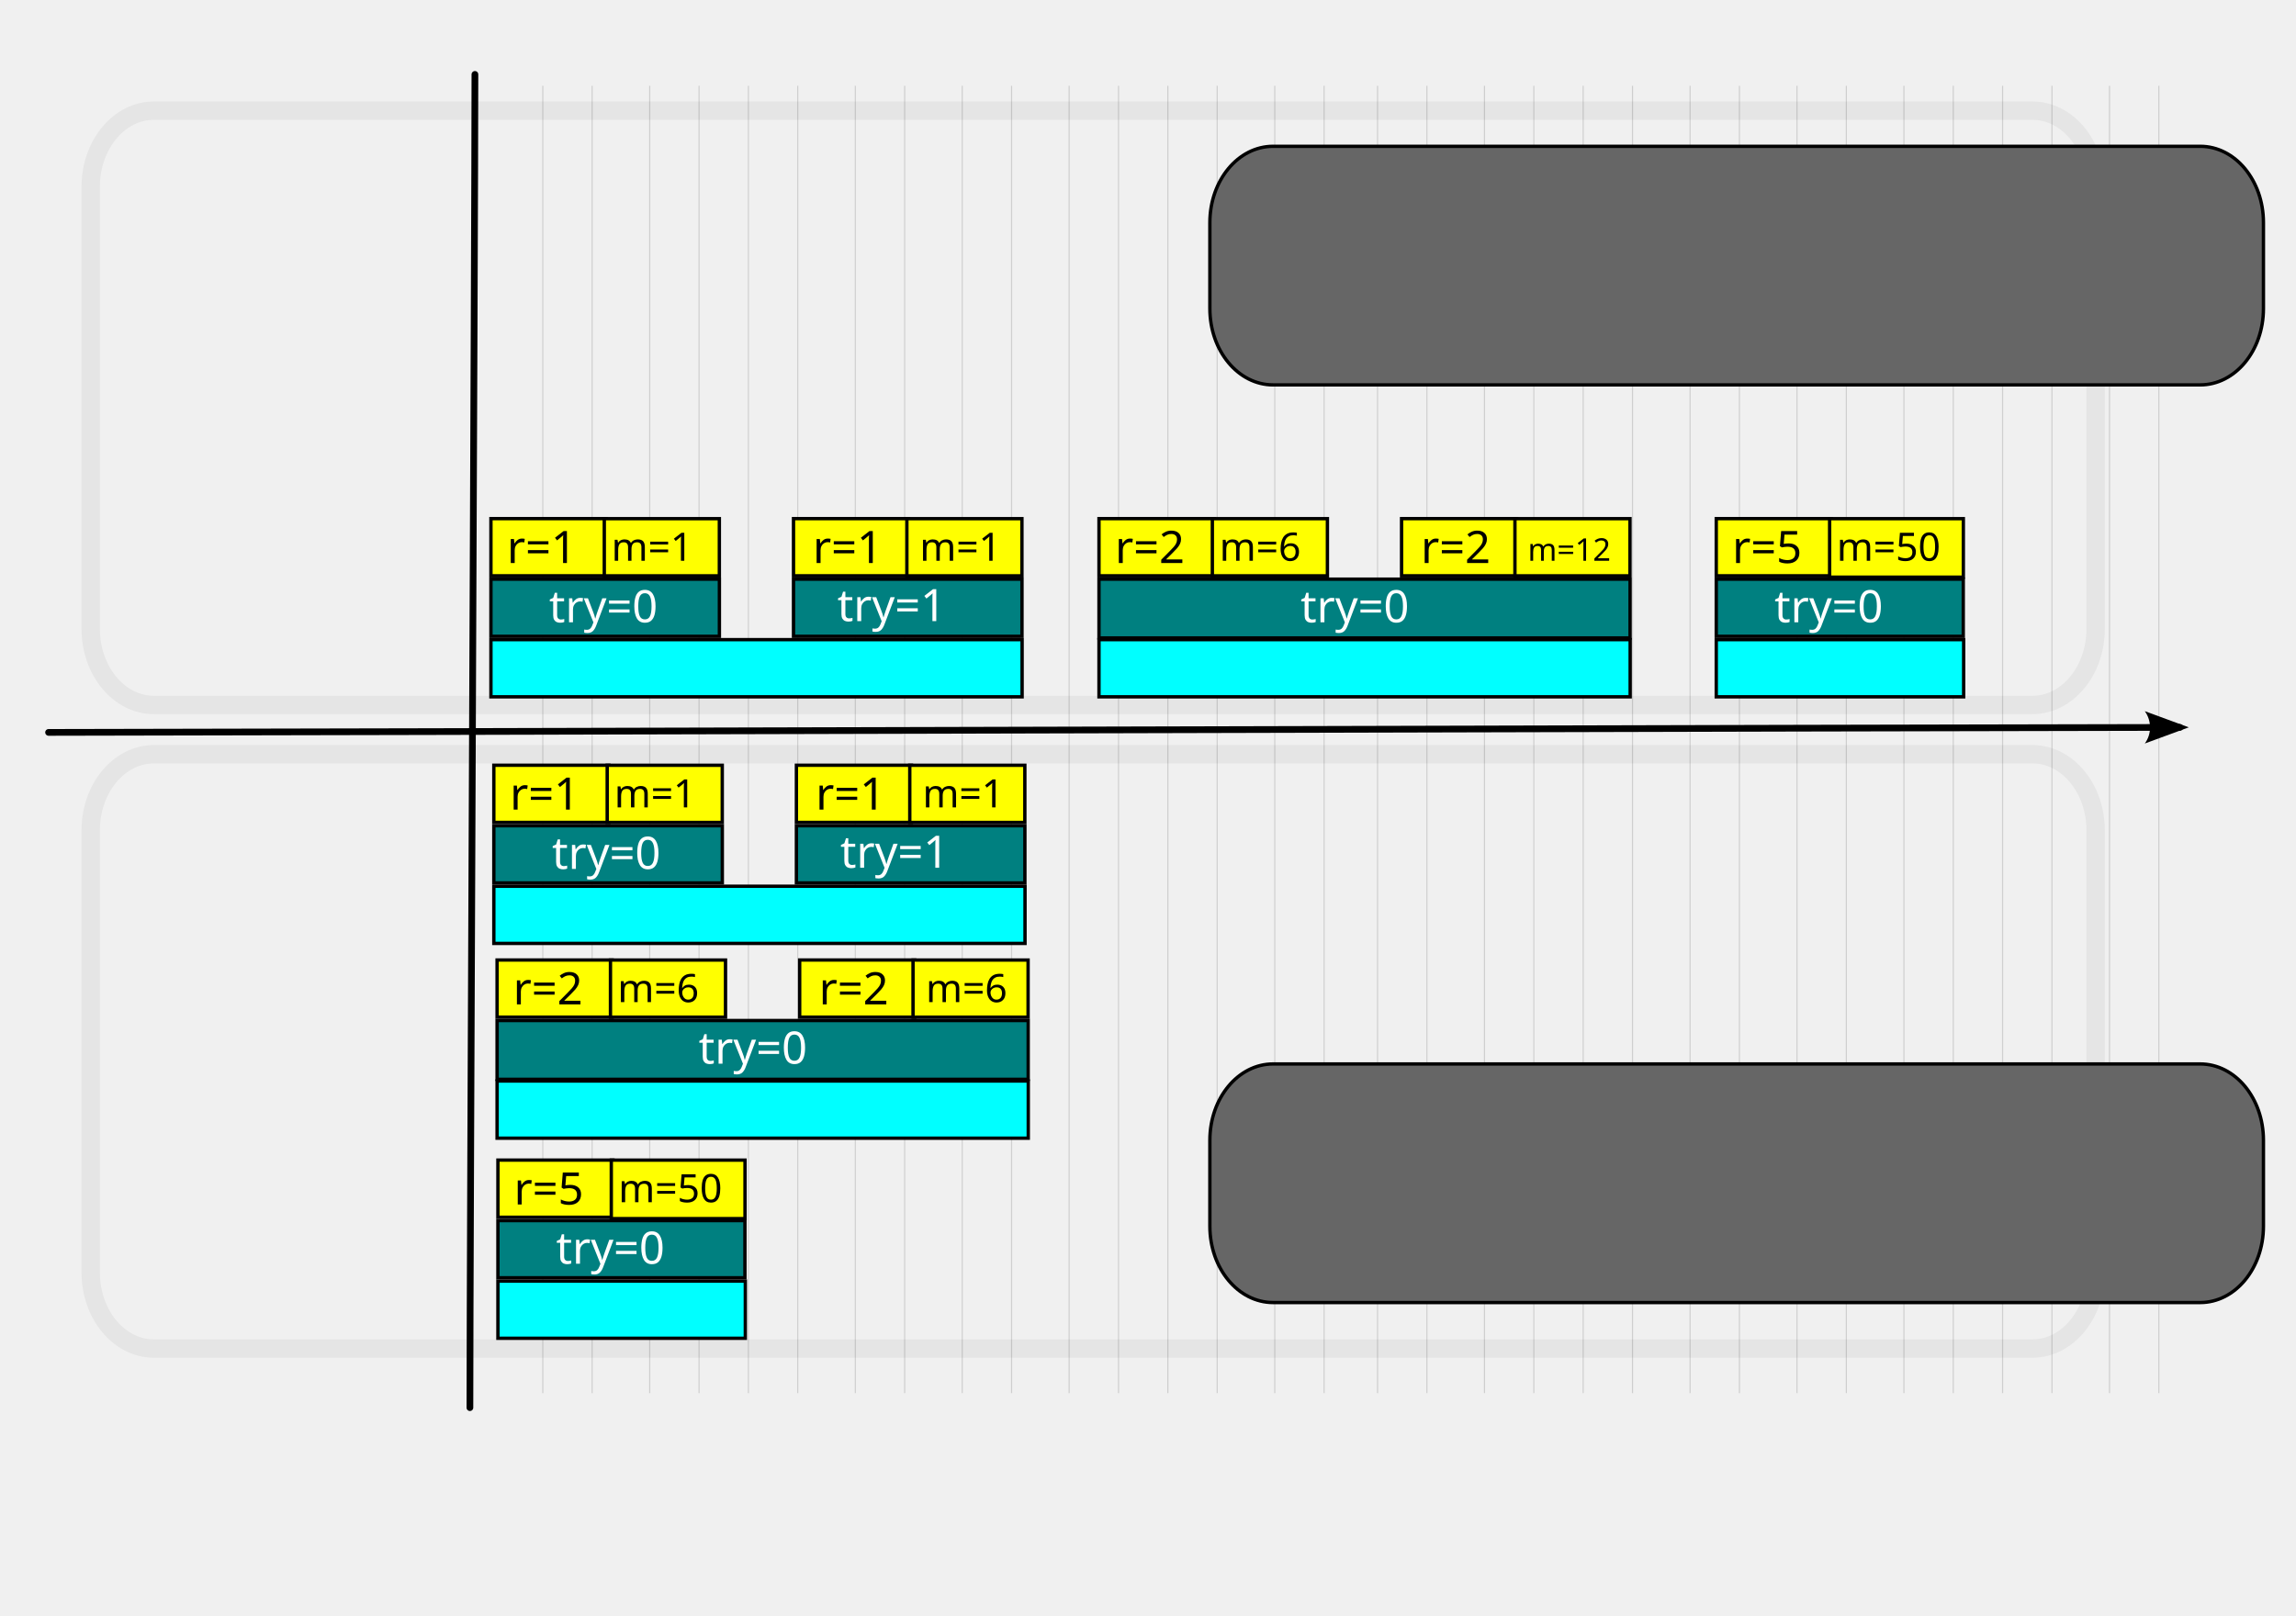
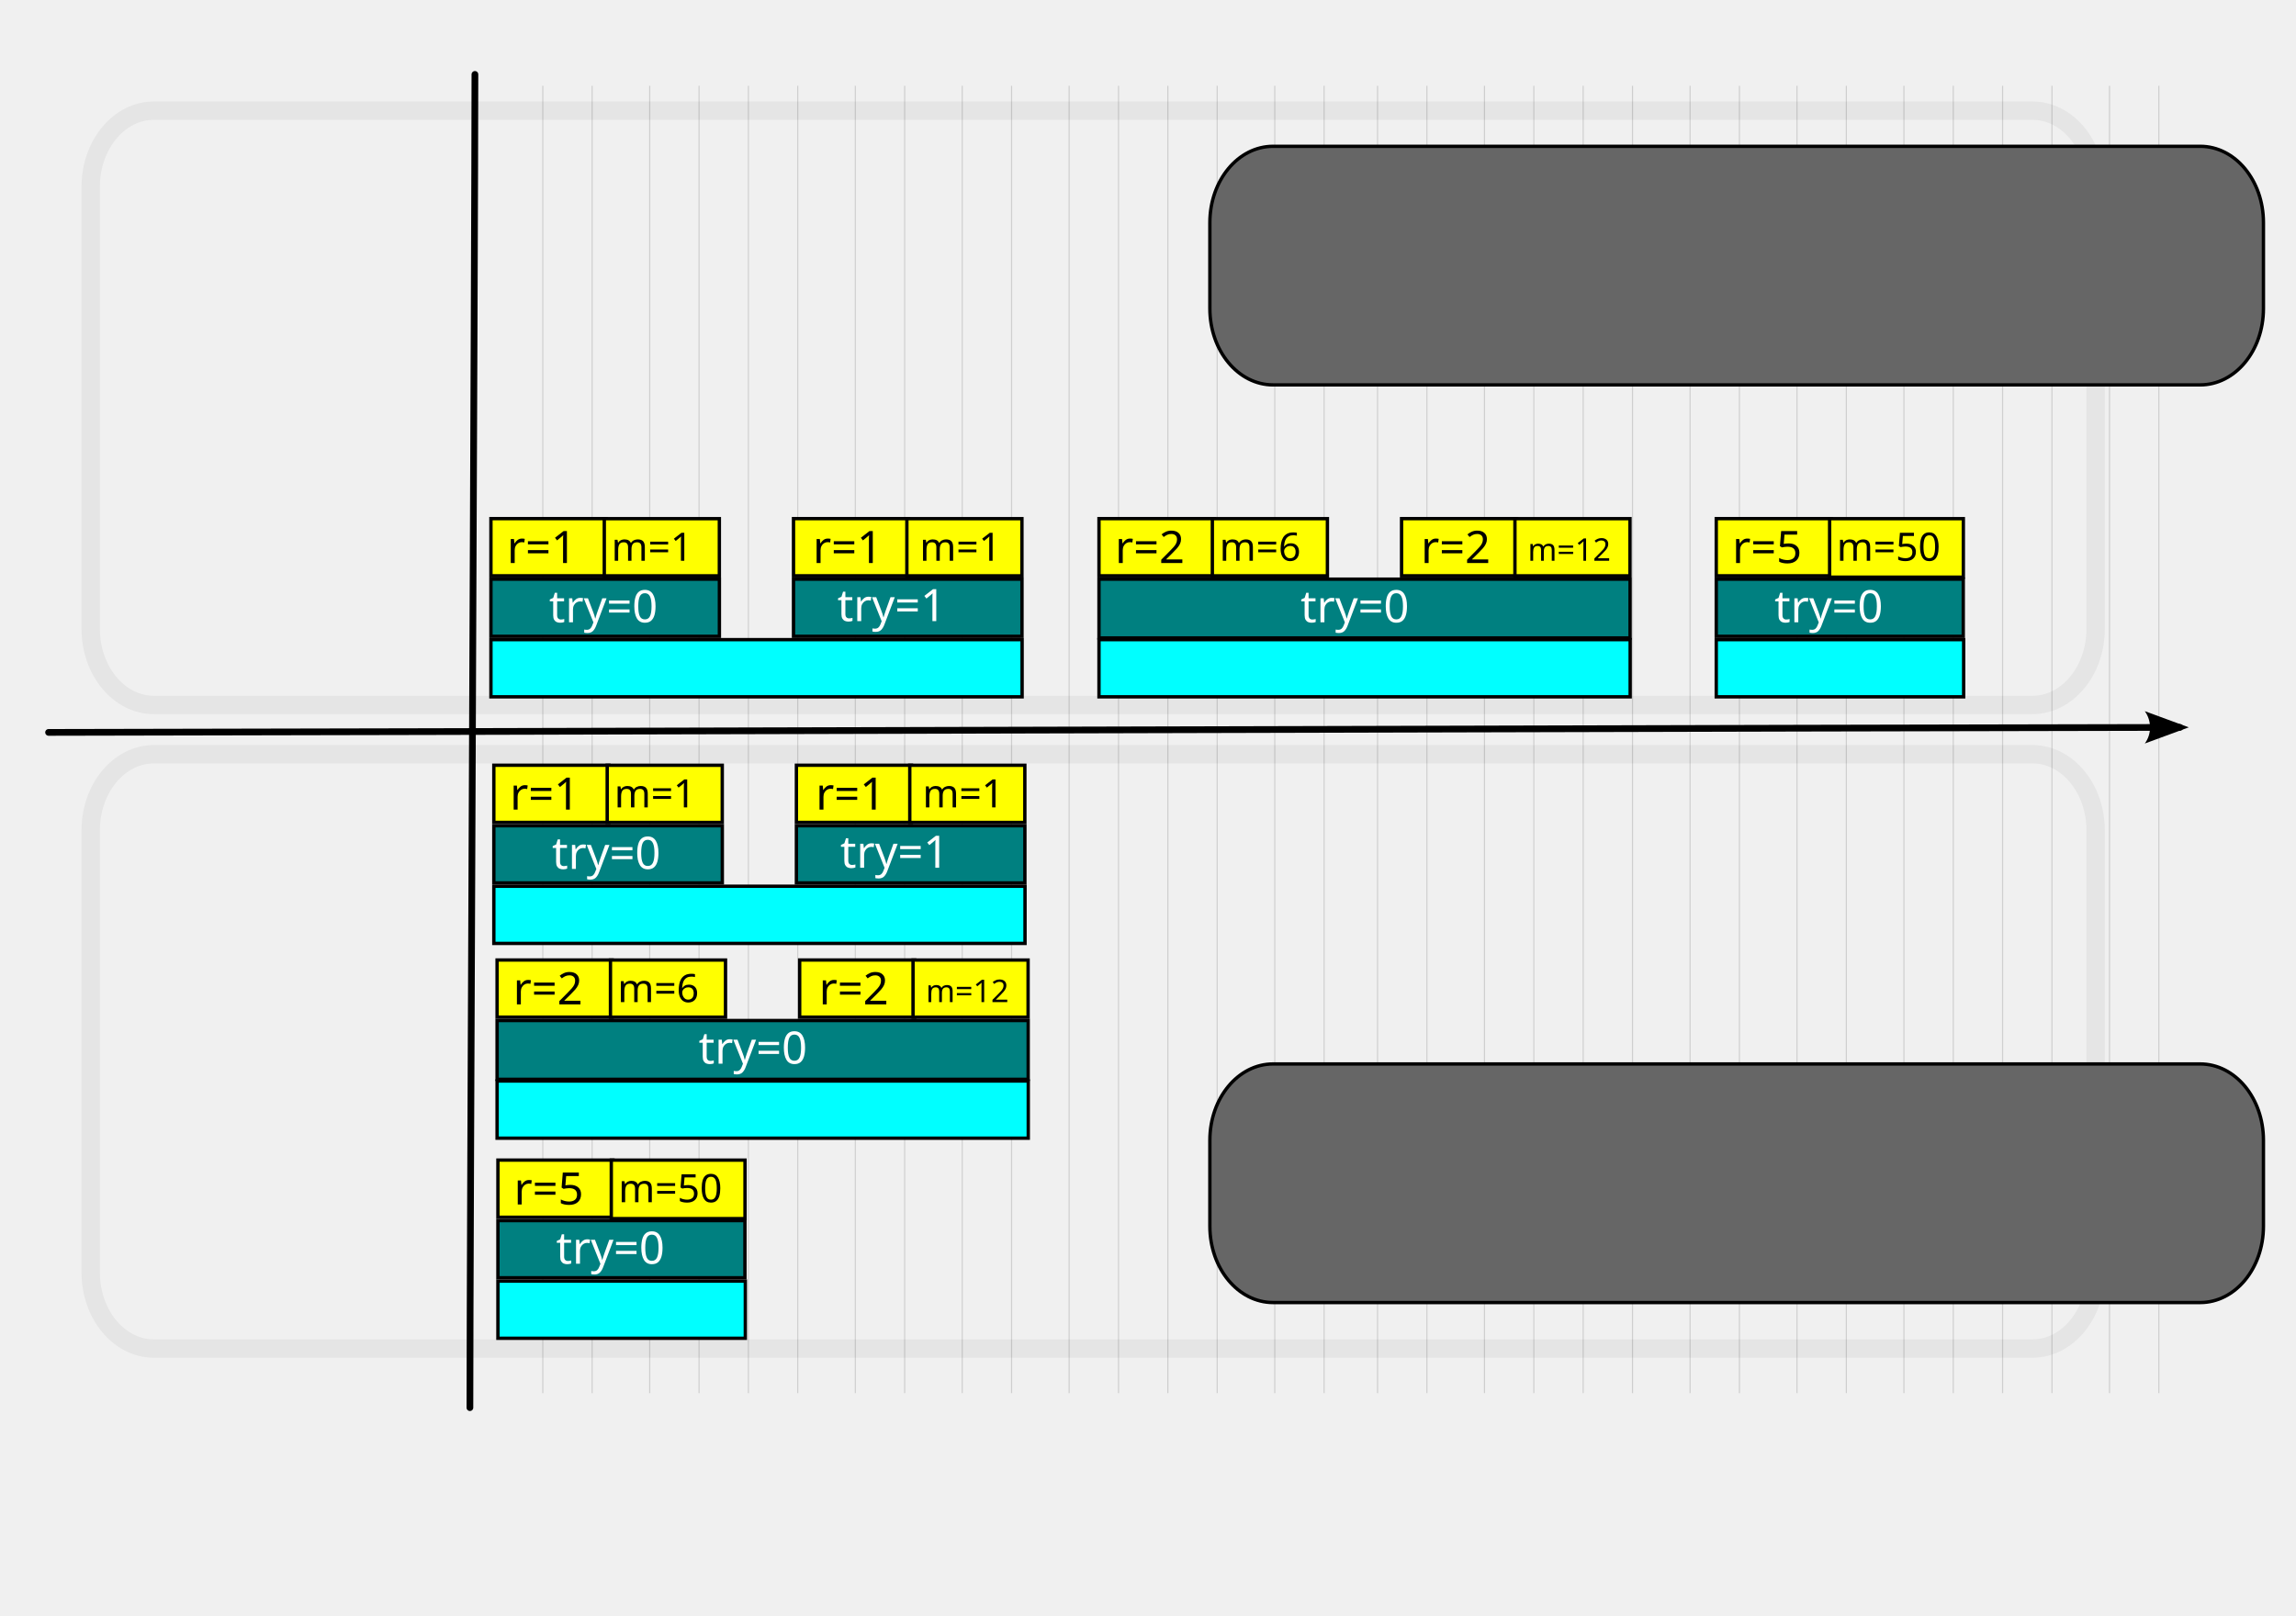
<svg xmlns="http://www.w3.org/2000/svg" width="2052.36" height="1444.09" id="svg2" version="1.1">
  <defs id="defs4">
    <marker orient="auto" refY="0.0" refX="0.0" id="Arrow2Sstart" style="overflow:visible">
      <path id="path4557" style="font-size:12.0;fill-rule:evenodd;stroke-width:0.625;stroke-linejoin:round" d="M 8.719,4.034 L -2.207,0.016 L 8.719,-4.002 C 6.973,-1.63 6.983,1.616 8.719,4.034 z " transform="scale(0.3) translate(-2.3,0)" />
    </marker>
    <marker orient="auto" refY="0" refX="0" id="EmptyTriangleOutM" style="overflow:visible">
      <path id="path4142" d="m 5.77,0 -8.65,5 0,-10 8.65,5 z" style="fill:#ffffff;fill-rule:evenodd;stroke:#000000;stroke-width:1pt;marker-start:none" transform="matrix(0.4,0,0,0.4,-1.8,0)" />
    </marker>
    <marker orient="auto" refY="0" refX="0" id="EmptyTriangleInM" style="overflow:visible">
      <path id="path4133" d="m 5.77,0 -8.65,5 0,-10 8.65,5 z" style="fill:#ffffff;fill-rule:evenodd;stroke:#000000;stroke-width:1pt;marker-start:none" transform="matrix(-0.4,0,0,-0.4,1.8,0)" />
    </marker>
    <marker orient="auto" refY="0" refX="0" id="Arrow2Mstart" style="overflow:visible">
      <path id="path4002" style="font-size:12px;fill-rule:evenodd;stroke-width:0.625;stroke-linejoin:round" d="M 8.719,4.034 -2.207,0.016 8.719,-4.002 c -1.745,2.372 -1.735,5.617 -6e-7,8.035 z" transform="scale(0.6,0.6)" />
    </marker>
    <marker orient="auto" refY="0" refX="0" id="Arrow1Sstart" style="overflow:visible">
      <path id="path3990" d="M 0,0 5,-5 -12.5,0 5,5 0,0 z" style="fill-rule:evenodd;stroke:#000000;stroke-width:1pt;marker-start:none" transform="matrix(0.2,0,0,0.2,1.2,0)" />
    </marker>
    <marker orient="auto" refY="0" refX="0" id="EmptyTriangleInL" style="overflow:visible">
      <path id="path4130" d="m 5.77,0 -8.65,5 0,-10 8.65,5 z" style="fill:#ffffff;fill-rule:evenodd;stroke:#000000;stroke-width:1pt;marker-start:none" transform="matrix(-0.8,0,0,-0.8,4.8,0)" />
    </marker>
    <marker orient="auto" refY="0" refX="0" id="Arrow1Lstart" style="overflow:visible">
      <path id="path3978" d="M 0,0 5,-5 -12.5,0 5,5 0,0 z" style="fill-rule:evenodd;stroke:#000000;stroke-width:1pt;marker-start:none" transform="matrix(0.8,0,0,0.8,10,0)" />
    </marker>
-     <filter id="filter4765">
-       <feGaussianBlur stdDeviation="17.293" id="feGaussianBlur4767" />
-     </filter>
  </defs>
  <g id="layer2" style="opacity:0.142">
    <path style="fill:none;stroke:#000000;stroke-width:1px;stroke-linecap:butt;stroke-linejoin:miter;stroke-opacity:1" d="m 485.201,1245.599 0,-1168.894" id="path4645" />
    <path id="path4647" d="m 529.31,1245.599 0,-1168.894" style="fill:none;stroke:#000000;stroke-width:1px;stroke-linecap:butt;stroke-linejoin:miter;stroke-opacity:1" />
    <path id="path4649" d="m 580.771,1245.599 0,-1168.894" style="fill:none;stroke:#000000;stroke-width:1px;stroke-linecap:butt;stroke-linejoin:miter;stroke-opacity:1" />
    <path style="fill:none;stroke:#000000;stroke-width:1px;stroke-linecap:butt;stroke-linejoin:miter;stroke-opacity:1" d="m 624.88,1245.599 0,-1168.894" id="path4651" />
    <path id="path4653" d="m 668.99,1245.599 0,-1168.894" style="fill:none;stroke:#000000;stroke-width:1px;stroke-linecap:butt;stroke-linejoin:miter;stroke-opacity:1" />
    <path style="fill:none;stroke:#000000;stroke-width:1px;stroke-linecap:butt;stroke-linejoin:miter;stroke-opacity:1" d="m 713.099,1245.599 0,-1168.894" id="path4655" />
    <path style="fill:none;stroke:#000000;stroke-width:1px;stroke-linecap:butt;stroke-linejoin:miter;stroke-opacity:1" d="m 764.559,1245.599 0,-1168.894" id="path4657" />
    <path id="path4659" d="m 808.669,1245.599 0,-1168.894" style="fill:none;stroke:#000000;stroke-width:1px;stroke-linecap:butt;stroke-linejoin:miter;stroke-opacity:1" />
    <path id="path4661" d="m 860.129,1245.599 0,-1168.894" style="fill:none;stroke:#000000;stroke-width:1px;stroke-linecap:butt;stroke-linejoin:miter;stroke-opacity:1" />
    <path style="fill:none;stroke:#000000;stroke-width:1px;stroke-linecap:butt;stroke-linejoin:miter;stroke-opacity:1" d="m 904.239,1245.599 0,-1168.894" id="path4663" />
    <path style="fill:none;stroke:#000000;stroke-width:1px;stroke-linecap:butt;stroke-linejoin:miter;stroke-opacity:1" d="m 955.699,1245.599 0,-1168.894" id="path4665" />
    <path id="path4667" d="m 999.809,1245.599 0,-1168.894" style="fill:none;stroke:#000000;stroke-width:1px;stroke-linecap:butt;stroke-linejoin:miter;stroke-opacity:1" />
    <path style="fill:none;stroke:#000000;stroke-width:1px;stroke-linecap:butt;stroke-linejoin:miter;stroke-opacity:1" d="m 1043.918,1245.599 0,-1168.894" id="path4669" />
    <path id="path4671" d="m 1088.027,1245.599 0,-1168.894" style="fill:none;stroke:#000000;stroke-width:1px;stroke-linecap:butt;stroke-linejoin:miter;stroke-opacity:1" />
    <path id="path4673" d="m 1139.488,1245.599 0,-1168.894" style="fill:none;stroke:#000000;stroke-width:1px;stroke-linecap:butt;stroke-linejoin:miter;stroke-opacity:1" />
    <path style="fill:none;stroke:#000000;stroke-width:1px;stroke-linecap:butt;stroke-linejoin:miter;stroke-opacity:1" d="m 1183.597,1245.599 0,-1168.894" id="path4675" />
    <path id="path4677" d="m 1231.382,1245.599 0,-1168.894" style="fill:none;stroke:#000000;stroke-width:1px;stroke-linecap:butt;stroke-linejoin:miter;stroke-opacity:1" />
    <path style="fill:none;stroke:#000000;stroke-width:1px;stroke-linecap:butt;stroke-linejoin:miter;stroke-opacity:1" d="m 1275.491,1245.599 0,-1168.894" id="path4679" />
    <path style="fill:none;stroke:#000000;stroke-width:1px;stroke-linecap:butt;stroke-linejoin:miter;stroke-opacity:1" d="m 1326.952,1245.599 0,-1168.894" id="path4681" />
    <path id="path4683" d="m 1371.061,1245.599 0,-1168.894" style="fill:none;stroke:#000000;stroke-width:1px;stroke-linecap:butt;stroke-linejoin:miter;stroke-opacity:1" />
    <path style="fill:none;stroke:#000000;stroke-width:1px;stroke-linecap:butt;stroke-linejoin:miter;stroke-opacity:1" d="m 1415.17,1245.599 0,-1168.894" id="path4685" />
    <path id="path4687" d="m 1459.279,1245.599 0,-1168.894" style="fill:none;stroke:#000000;stroke-width:1px;stroke-linecap:butt;stroke-linejoin:miter;stroke-opacity:1" />
    <path id="path4689" d="m 1510.74,1245.599 0,-1168.894" style="fill:none;stroke:#000000;stroke-width:1px;stroke-linecap:butt;stroke-linejoin:miter;stroke-opacity:1" />
    <path style="fill:none;stroke:#000000;stroke-width:1px;stroke-linecap:butt;stroke-linejoin:miter;stroke-opacity:1" d="m 1554.849,1245.599 0,-1168.894" id="path4691" />
    <path style="fill:none;stroke:#000000;stroke-width:1px;stroke-linecap:butt;stroke-linejoin:miter;stroke-opacity:1" d="m 1606.31,1245.599 0,-1168.894" id="path4693" />
    <path id="path4695" d="m 1650.419,1245.599 0,-1168.894" style="fill:none;stroke:#000000;stroke-width:1px;stroke-linecap:butt;stroke-linejoin:miter;stroke-opacity:1" />
    <path id="path4697" d="m 1701.88,1245.599 0,-1168.894" style="fill:none;stroke:#000000;stroke-width:1px;stroke-linecap:butt;stroke-linejoin:miter;stroke-opacity:1" />
    <path style="fill:none;stroke:#000000;stroke-width:1px;stroke-linecap:butt;stroke-linejoin:miter;stroke-opacity:1" d="m 1745.989,1245.599 0,-1168.894" id="path4699" />
    <path id="path4701" d="m 1790.098,1245.599 0,-1168.894" style="fill:none;stroke:#000000;stroke-width:1px;stroke-linecap:butt;stroke-linejoin:miter;stroke-opacity:1" />
    <path style="fill:none;stroke:#000000;stroke-width:1px;stroke-linecap:butt;stroke-linejoin:miter;stroke-opacity:1" d="m 1834.207,1245.599 0,-1168.894" id="path4703" />
    <path style="fill:none;stroke:#000000;stroke-width:1px;stroke-linecap:butt;stroke-linejoin:miter;stroke-opacity:1" d="m 1885.668,1245.599 0,-1168.894" id="path4705" />
    <path id="path4707" d="m 1929.777,1245.599 0,-1168.894" style="fill:none;stroke:#000000;stroke-width:1px;stroke-linecap:butt;stroke-linejoin:miter;stroke-opacity:1" />
  </g>
  <g id="layer3" style="opacity:0.047;display:inline">
    <rect style="fill:#ececec;fill-opacity:1;stroke:#000000;stroke-width:16.4;stroke-linecap:round;stroke-linejoin:round;stroke-miterlimit:1;stroke-opacity:1;stroke-dasharray:none;stroke-dashoffset:85.28" id="rect4770" width="1792.198" height="531.365" x="81.065" y="98.942" rx="56.534" ry="68.176" />
    <rect ry="68.176" rx="56.534" y="674.362" x="81.065" height="531.365" width="1792.198" id="rect4638" style="fill:#ececec;fill-opacity:1;stroke:#000000;stroke-width:16.4;stroke-linecap:round;stroke-linejoin:round;stroke-miterlimit:1;stroke-opacity:1;stroke-dasharray:none;stroke-dashoffset:85.28" />
  </g>
  <g id="layer1" transform="translate(0,391.7278)" style="display:inline">
    <path style="fill:none;stroke:#000000;stroke-width:6;stroke-linecap:round;stroke-linejoin:miter;stroke-miterlimit:1;stroke-opacity:1;stroke-dasharray:none;marker-start:url(#Arrow2Mstart);marker-end:none" d="m 1948.588,258.636 c -139.431,0 -1764.487,4.471 -1905.17,4.471" id="path8244" />
    <flowRoot xml:space="preserve" id="flowRoot3526" style="font-size:40px;font-style:normal;font-weight:normal;line-height:125%;letter-spacing:0px;word-spacing:0px;fill:#000000;fill-opacity:1;stroke:none;font-family:Sans">
      <flowRegion id="flowRegion3528">
        <rect id="rect3530" width="103.393" height="106.84" x="53.42" y="1066.704" />
      </flowRegion>
      <flowPara id="flowPara3532" />
    </flowRoot>
    <rect rx="0" style="fill:#00ffff;fill-opacity:1;stroke:#000000;stroke-width:3;stroke-miterlimit:4;stroke-opacity:1;stroke-dasharray:none" id="rect4251" width="474.812" height="51.12" x="438.833" y="180.177" ry="20.637" />
    <flowRoot transform="matrix(2.171762,1.9946069e-8,-1.9946069e-8,2.171762,370.7968,-910.7687)" style="font-size:40px;font-style:normal;font-weight:normal;line-height:125%;letter-spacing:0px;word-spacing:0px;fill:#2b0000;fill-opacity:1;stroke:none;font-family:Sans" id="flowRoot4097" xml:space="preserve">
      <flowRegion id="flowRegion4099">
        <rect y="501.237" x="85.714" height="157.143" width="242.857" id="rect4101" style="fill:#2b0000" />
      </flowRegion>
      <flowPara style="font-size:18.418px;fill:#2b0000" id="flowPara4103">testrun#1</flowPara>
    </flowRoot>
    <rect ry="20.637" y="126.091" x="438.833" height="51.12" width="204.232" id="rect4010" style="fill:#008080;fill-opacity:1;stroke:#000000;stroke-width:3;stroke-miterlimit:4;stroke-opacity:1;stroke-dasharray:none" rx="0" />
    <rect rx="0" style="fill:#ffff00;fill-opacity:1;stroke:#000000;stroke-width:3;stroke-miterlimit:4;stroke-opacity:1;stroke-dasharray:none" id="rect4016" width="102.853" height="51.12" x="438.833" y="71.98" ry="20.637" />
    <rect ry="20.637" y="72.01" x="540.169" height="51.12" width="102.853" id="rect4028" style="fill:#ffff00;fill-opacity:1;stroke:#000000;stroke-width:3;stroke-miterlimit:4;stroke-opacity:1;stroke-dasharray:none" rx="0" />
    <rect rx="0" style="fill:#008080;fill-opacity:1;stroke:#000000;stroke-width:3;stroke-miterlimit:4;stroke-opacity:1;stroke-dasharray:none" id="rect4030" width="204.232" height="51.12" x="709.301" y="126.091" ry="20.637" />
    <rect ry="20.637" y="71.98" x="709.301" height="51.12" width="102.853" id="rect4032" style="fill:#ffff00;fill-opacity:1;stroke:#000000;stroke-width:3;stroke-miterlimit:4;stroke-opacity:1;stroke-dasharray:none" rx="0" />
    <rect rx="0" style="fill:#ffff00;fill-opacity:1;stroke:#000000;stroke-width:3;stroke-miterlimit:4;stroke-opacity:1;stroke-dasharray:none" id="rect4034" width="102.853" height="51.12" x="810.637" y="72.01" ry="20.637" />
    <text xml:space="preserve" style="font-size:40px;font-style:normal;font-weight:normal;line-height:125%;letter-spacing:0px;word-spacing:0px;fill:#000000;fill-opacity:1;stroke:none;font-family:Sans" x="453.154" y="111.648" id="text4036">
      <tspan id="tspan4038" x="453.154" y="111.648">r=1</tspan>
    </text>
    <text id="text4040" y="111.648" x="726.557" style="font-size:40px;font-style:normal;font-weight:normal;line-height:125%;letter-spacing:0px;word-spacing:0px;fill:#000000;fill-opacity:1;stroke:none;font-family:Sans" xml:space="preserve">
      <tspan y="111.648" x="726.557" id="tspan4042">r=1</tspan>
    </text>
    <text xml:space="preserve" style="font-size:40px;font-style:normal;font-weight:normal;line-height:125%;letter-spacing:0px;word-spacing:0px;fill:#000000;fill-opacity:1;stroke:none;font-family:Sans" x="822.096" y="109.648" id="text4044">
      <tspan id="tspan4046" x="822.096" y="109.648" style="font-size:35px">m=1</tspan>
    </text>
    <text id="text4048" y="109.648" x="546.517" style="font-size:40px;font-style:normal;font-weight:normal;line-height:125%;letter-spacing:0px;word-spacing:0px;fill:#000000;fill-opacity:1;stroke:none;font-family:Sans" xml:space="preserve">
      <tspan y="109.648" x="546.517" id="tspan4050" style="font-size:35px">m=1</tspan>
    </text>
    <text xml:space="preserve" style="font-size:40px;font-style:normal;font-weight:normal;line-height:125%;letter-spacing:0px;word-spacing:0px;fill:#ffffff;fill-opacity:1;stroke:none;font-family:Sans" x="490.813" y="164.66" id="text4056">
      <tspan id="tspan4058" x="490.813" y="164.66">try=0</tspan>
    </text>
    <text id="text4060" y="163.631" x="748.467" style="font-size:40px;font-style:normal;font-weight:normal;line-height:125%;letter-spacing:0px;word-spacing:0px;fill:#ffffff;fill-opacity:1;stroke:none;font-family:Sans" xml:space="preserve">
      <tspan y="163.631" x="748.467" id="tspan4062">try=1</tspan>
    </text>
    <rect ry="20.637" y="180.177" x="982.366" height="51.12" width="474.812" id="rect4110" style="fill:#00ffff;fill-opacity:1;stroke:#000000;stroke-width:3;stroke-miterlimit:4;stroke-opacity:1;stroke-dasharray:none" rx="0" />
    <flowRoot xml:space="preserve" id="flowRoot4112" style="font-size:40px;font-style:normal;font-weight:normal;line-height:125%;letter-spacing:0px;word-spacing:0px;fill:#2b0000;fill-opacity:1;stroke:none;font-family:Sans" transform="matrix(2.171762,1.9946069e-8,-1.9946069e-8,2.171762,914.3294,-910.7687)">
      <flowRegion id="flowRegion4114">
        <rect style="fill:#2b0000" id="rect4116" width="242.857" height="157.143" x="85.714" y="501.237" />
      </flowRegion>
      <flowPara id="flowPara4118" style="font-size:18.418px;fill:#2b0000">testrun#2</flowPara>
    </flowRoot>
    <rect rx="0" style="fill:#008080;fill-opacity:1;stroke:#000000;stroke-width:3;stroke-miterlimit:4;stroke-opacity:1;stroke-dasharray:none" id="rect4120" width="474.74" height="52.576" x="982.366" y="126.091" ry="20.465" />
    <rect ry="20.637" y="71.98" x="982.366" height="51.12" width="102.853" id="rect4122" style="fill:#ffff00;fill-opacity:1;stroke:#000000;stroke-width:3;stroke-miterlimit:4;stroke-opacity:1;stroke-dasharray:none" rx="0" />
    <rect rx="0" style="fill:#ffff00;fill-opacity:1;stroke:#000000;stroke-width:3;stroke-miterlimit:4;stroke-opacity:1;stroke-dasharray:none" id="rect4124" width="102.853" height="51.12" x="1083.702" y="72.01" ry="20.637" />
    <rect rx="0" style="fill:#ffff00;fill-opacity:1;stroke:#000000;stroke-width:3;stroke-miterlimit:4;stroke-opacity:1;stroke-dasharray:none" id="rect4128" width="102.853" height="51.12" x="1252.833" y="71.98" ry="20.637" />
    <rect ry="20.637" y="72.01" x="1354.169" height="51.12" width="102.853" id="rect4130" style="fill:#ffff00;fill-opacity:1;stroke:#000000;stroke-width:3;stroke-miterlimit:4;stroke-opacity:1;stroke-dasharray:none" rx="0" />
    <text id="text4132" y="111.648" x="996.687" style="font-size:40px;font-style:normal;font-weight:normal;line-height:125%;letter-spacing:0px;word-spacing:0px;fill:#000000;fill-opacity:1;stroke:none;font-family:Sans" xml:space="preserve">
      <tspan y="111.648" x="996.687" id="tspan4134">r=2</tspan>
    </text>
    <text xml:space="preserve" style="font-size:40px;font-style:normal;font-weight:normal;line-height:125%;letter-spacing:0px;word-spacing:0px;fill:#000000;fill-opacity:1;stroke:none;font-family:Sans" x="1270.089" y="111.648" id="text4136">
      <tspan id="tspan4138" x="1270.089" y="111.648">r=2</tspan>
    </text>
    <text id="text4140" y="109.648" x="1365.629" style="font-size:40px;font-style:normal;font-weight:normal;line-height:125%;letter-spacing:0px;word-spacing:0px;fill:#000000;fill-opacity:1;stroke:none;font-family:Sans" xml:space="preserve">
      <tspan style="font-size:28px" y="109.648" x="1365.629" id="tspan4142">m=12</tspan>
    </text>
    <text xml:space="preserve" style="font-size:40px;font-style:normal;font-weight:normal;line-height:125%;letter-spacing:0px;word-spacing:0px;fill:#000000;fill-opacity:1;stroke:none;font-family:Sans" x="1090.05" y="109.648" id="text4144">
      <tspan style="font-size:35px" id="tspan4146" x="1090.05" y="109.648">m=6</tspan>
    </text>
    <text id="text4148" y="164.66" x="1162.507" style="font-size:40px;font-style:normal;font-weight:normal;line-height:125%;letter-spacing:0px;word-spacing:0px;fill:#ffffff;fill-opacity:1;stroke:none;font-family:Sans" xml:space="preserve">
      <tspan y="164.66" x="1162.507" id="tspan4150">try=0</tspan>
    </text>
    <rect rx="0" style="fill:#00ffff;fill-opacity:1;stroke:#000000;stroke-width:3;stroke-miterlimit:4;stroke-opacity:1;stroke-dasharray:none" id="rect4156" width="221.149" height="51.12" x="1534.134" y="180.177" ry="12.163" />
    <flowRoot transform="matrix(2.171762,1.9946069e-8,-1.9946069e-8,2.171762,1359.532,-910.7687)" style="font-size:40px;font-style:normal;font-weight:normal;line-height:125%;letter-spacing:0px;word-spacing:0px;fill:#2b0000;fill-opacity:1;stroke:none;font-family:Sans" id="flowRoot4158" xml:space="preserve">
      <flowRegion id="flowRegion4160">
        <rect y="501.237" x="85.714" height="157.143" width="242.857" id="rect4162" style="fill:#2b0000" />
      </flowRegion>
      <flowPara style="font-size:18.418px;fill:#2b0000" id="flowPara4164">testrun#3</flowPara>
    </flowRoot>
    <rect ry="20.637" y="126.091" x="1534.134" height="51.12" width="220.791" id="rect4166" style="fill:#008080;fill-opacity:1;stroke:#000000;stroke-width:3;stroke-miterlimit:4;stroke-opacity:1;stroke-dasharray:none" rx="0" />
    <rect rx="0" style="fill:#ffff00;fill-opacity:1;stroke:#000000;stroke-width:3;stroke-miterlimit:4;stroke-opacity:1;stroke-dasharray:none" id="rect4168" width="102.853" height="51.12" x="1534.134" y="71.98" ry="20.637" />
    <rect ry="20.637" y="72.01" x="1635.47" height="52.303" width="119.53" id="rect4170" style="fill:#ffff00;fill-opacity:1;stroke:#000000;stroke-width:3;stroke-miterlimit:4;stroke-opacity:1;stroke-dasharray:none" rx="0" />
    <text xml:space="preserve" style="font-size:40px;font-style:normal;font-weight:normal;line-height:125%;letter-spacing:0px;word-spacing:0px;fill:#000000;fill-opacity:1;stroke:none;font-family:Sans" x="1548.455" y="111.648" id="text4178">
      <tspan id="tspan4180" x="1548.455" y="111.648">r=5</tspan>
    </text>
    <text id="text4190" y="109.648" x="1641.818" style="font-size:40px;font-style:normal;font-weight:normal;line-height:125%;letter-spacing:0px;word-spacing:0px;fill:#000000;fill-opacity:1;stroke:none;font-family:Sans" xml:space="preserve">
      <tspan y="109.648" x="1641.818" id="tspan4192" style="font-size:35px">m=50</tspan>
    </text>
    <text xml:space="preserve" style="font-size:40px;font-style:normal;font-weight:normal;line-height:125%;letter-spacing:0px;word-spacing:0px;fill:#ffffff;fill-opacity:1;stroke:none;font-family:Sans" x="1586.114" y="164.66" id="text4194">
      <tspan id="tspan4196" x="1586.114" y="164.66">try=0</tspan>
    </text>
    <path id="path4202" d="m 424.52,-325.211 c 0,139.431 -4.471,1051.388 -4.471,1192.071" style="fill:none;stroke:#000000;stroke-width:6;stroke-linecap:round;stroke-linejoin:miter;stroke-miterlimit:1;stroke-opacity:1;stroke-dasharray:none;marker-start:none;marker-end:none" />
  </g>
  <g style="display:inline" transform="translate(0,391.7278)" id="g4476">
    <flowRoot style="font-size:40px;font-style:normal;font-weight:normal;line-height:125%;letter-spacing:0px;word-spacing:0px;fill:#000000;fill-opacity:1;stroke:none;font-family:Sans" id="flowRoot4480" xml:space="preserve">
      <flowRegion id="flowRegion4482">
        <rect y="1066.704" x="53.42" height="106.84" width="103.393" id="rect4484" />
      </flowRegion>
      <flowPara id="flowPara4486" />
    </flowRoot>
    <rect ry="20.637" y="400.659" x="441.432" height="51.12" width="474.812" id="rect4488" style="fill:#00ffff;fill-opacity:1;stroke:#000000;stroke-width:3;stroke-miterlimit:4;stroke-opacity:1;stroke-dasharray:none" rx="0" />
    <flowRoot xml:space="preserve" id="flowRoot4490" style="font-size:40px;font-style:normal;font-weight:normal;line-height:125%;letter-spacing:0px;word-spacing:0px;fill:#2b0000;fill-opacity:1;stroke:none;font-family:Sans" transform="matrix(2.171762,1.9946069e-8,-1.9946069e-8,2.171762,373.3959,-690.2861)">
      <flowRegion id="flowRegion4492">
        <rect style="fill:#2b0000" id="rect4494" width="242.857" height="157.143" x="85.714" y="501.237" />
      </flowRegion>
      <flowPara id="flowPara4496" style="font-size:18.418px;fill:#2b0000">testrun#1</flowPara>
    </flowRoot>
    <rect rx="0" style="fill:#008080;fill-opacity:1;stroke:#000000;stroke-width:3;stroke-miterlimit:4;stroke-opacity:1;stroke-dasharray:none" id="rect4498" width="204.232" height="51.12" x="441.432" y="346.574" ry="20.637" />
    <rect ry="20.637" y="292.463" x="441.432" height="51.12" width="102.853" id="rect4500" style="fill:#ffff00;fill-opacity:1;stroke:#000000;stroke-width:3;stroke-miterlimit:4;stroke-opacity:1;stroke-dasharray:none" rx="0" />
    <rect rx="0" style="fill:#ffff00;fill-opacity:1;stroke:#000000;stroke-width:3;stroke-miterlimit:4;stroke-opacity:1;stroke-dasharray:none" id="rect4502" width="102.853" height="51.12" x="542.768" y="292.493" ry="20.637" />
    <rect ry="20.637" y="346.574" x="711.9" height="51.12" width="204.232" id="rect4504" style="fill:#008080;fill-opacity:1;stroke:#000000;stroke-width:3;stroke-miterlimit:4;stroke-opacity:1;stroke-dasharray:none" rx="0" />
    <rect rx="0" style="fill:#ffff00;fill-opacity:1;stroke:#000000;stroke-width:3;stroke-miterlimit:4;stroke-opacity:1;stroke-dasharray:none" id="rect4506" width="102.853" height="51.12" x="711.9" y="292.463" ry="20.637" />
    <rect ry="20.637" y="292.493" x="813.236" height="51.12" width="102.853" id="rect4508" style="fill:#ffff00;fill-opacity:1;stroke:#000000;stroke-width:3;stroke-miterlimit:4;stroke-opacity:1;stroke-dasharray:none" rx="0" />
    <text id="text4510" y="332.13" x="455.753" style="font-size:40px;font-style:normal;font-weight:normal;line-height:125%;letter-spacing:0px;word-spacing:0px;fill:#000000;fill-opacity:1;stroke:none;font-family:Sans" xml:space="preserve">
      <tspan y="332.13" x="455.753" id="tspan4512">r=1</tspan>
    </text>
    <text xml:space="preserve" style="font-size:40px;font-style:normal;font-weight:normal;line-height:125%;letter-spacing:0px;word-spacing:0px;fill:#000000;fill-opacity:1;stroke:none;font-family:Sans" x="729.156" y="332.13" id="text4514">
      <tspan id="tspan4516" x="729.156" y="332.13">r=1</tspan>
    </text>
    <text id="text4518" y="330.13" x="824.696" style="font-size:40px;font-style:normal;font-weight:normal;line-height:125%;letter-spacing:0px;word-spacing:0px;fill:#000000;fill-opacity:1;stroke:none;font-family:Sans" xml:space="preserve">
      <tspan style="font-size:35px" y="330.13" x="824.696" id="tspan4520">m=1</tspan>
    </text>
    <text xml:space="preserve" style="font-size:40px;font-style:normal;font-weight:normal;line-height:125%;letter-spacing:0px;word-spacing:0px;fill:#000000;fill-opacity:1;stroke:none;font-family:Sans" x="549.116" y="330.13" id="text4522">
      <tspan style="font-size:35px" id="tspan4524" x="549.116" y="330.13">m=1</tspan>
    </text>
    <text id="text4526" y="385.143" x="493.413" style="font-size:40px;font-style:normal;font-weight:normal;line-height:125%;letter-spacing:0px;word-spacing:0px;fill:#ffffff;fill-opacity:1;stroke:none;font-family:Sans" xml:space="preserve">
      <tspan y="385.143" x="493.413" id="tspan4528">try=0</tspan>
    </text>
    <text xml:space="preserve" style="font-size:40px;font-style:normal;font-weight:normal;line-height:125%;letter-spacing:0px;word-spacing:0px;fill:#ffffff;fill-opacity:1;stroke:none;font-family:Sans" x="751.066" y="384.113" id="text4530">
      <tspan id="tspan4532" x="751.066" y="384.113">try=1</tspan>
    </text>
    <rect rx="0" style="fill:#00ffff;fill-opacity:1;stroke:#000000;stroke-width:3;stroke-miterlimit:4;stroke-opacity:1;stroke-dasharray:none" id="rect4534" width="474.812" height="51.12" x="444.34" y="574.803" ry="20.637" />
    <flowRoot transform="matrix(2.171762,1.9946069e-8,-1.9946069e-8,2.171762,376.3034,-516.1424)" style="font-size:40px;font-style:normal;font-weight:normal;line-height:125%;letter-spacing:0px;word-spacing:0px;fill:#2b0000;fill-opacity:1;stroke:none;font-family:Sans" id="flowRoot4536" xml:space="preserve">
      <flowRegion id="flowRegion4538">
        <rect y="501.237" x="85.714" height="157.143" width="242.857" id="rect4540" style="fill:#2b0000" />
      </flowRegion>
      <flowPara style="font-size:18.418px;fill:#2b0000" id="flowPara4542">testrun#2</flowPara>
    </flowRoot>
    <rect ry="20.465" y="520.717" x="444.34" height="52.576" width="474.74" id="rect4544" style="fill:#008080;fill-opacity:1;stroke:#000000;stroke-width:3;stroke-miterlimit:4;stroke-opacity:1;stroke-dasharray:none" rx="0" />
    <rect rx="0" style="fill:#ffff00;fill-opacity:1;stroke:#000000;stroke-width:3;stroke-miterlimit:4;stroke-opacity:1;stroke-dasharray:none" id="rect4546" width="102.853" height="51.12" x="444.34" y="466.607" ry="20.637" />
    <rect ry="20.637" y="466.637" x="545.676" height="51.12" width="102.853" id="rect4548" style="fill:#ffff00;fill-opacity:1;stroke:#000000;stroke-width:3;stroke-miterlimit:4;stroke-opacity:1;stroke-dasharray:none" rx="0" />
    <rect ry="20.637" y="466.607" x="714.807" height="51.12" width="102.853" id="rect4550" style="fill:#ffff00;fill-opacity:1;stroke:#000000;stroke-width:3;stroke-miterlimit:4;stroke-opacity:1;stroke-dasharray:none" rx="0" />
    <rect rx="0" style="fill:#ffff00;fill-opacity:1;stroke:#000000;stroke-width:3;stroke-miterlimit:4;stroke-opacity:1;stroke-dasharray:none" id="rect4552" width="102.853" height="51.12" x="816.143" y="466.637" ry="20.637" />
    <text xml:space="preserve" style="font-size:40px;font-style:normal;font-weight:normal;line-height:125%;letter-spacing:0px;word-spacing:0px;fill:#000000;fill-opacity:1;stroke:none;font-family:Sans" x="458.661" y="506.274" id="text4554">
      <tspan id="tspan4556" x="458.661" y="506.274">r=2</tspan>
    </text>
    <text id="text4558" y="506.274" x="732.063" style="font-size:40px;font-style:normal;font-weight:normal;line-height:125%;letter-spacing:0px;word-spacing:0px;fill:#000000;fill-opacity:1;stroke:none;font-family:Sans" xml:space="preserve">
      <tspan y="506.274" x="732.063" id="tspan4560">r=2</tspan>
    </text>
    <text xml:space="preserve" style="font-size:40px;font-style:normal;font-weight:normal;line-height:125%;letter-spacing:0px;word-spacing:0px;fill:#000000;fill-opacity:1;stroke:none;font-family:Sans" x="827.603" y="504.274" id="text4562">
-       <tspan id="tspan4564" x="827.603" y="504.274" style="font-size:35px">m=6</tspan>
+       <tspan id="tspan4564" x="827.603" y="504.274" style="font-size:28px">m=12</tspan>
    </text>
    <text id="text4566" y="504.274" x="552.024" style="font-size:40px;font-style:normal;font-weight:normal;line-height:125%;letter-spacing:0px;word-spacing:0px;fill:#000000;fill-opacity:1;stroke:none;font-family:Sans" xml:space="preserve">
      <tspan y="504.274" x="552.024" id="tspan4568" style="font-size:35px">m=6</tspan>
    </text>
    <text xml:space="preserve" style="font-size:40px;font-style:normal;font-weight:normal;line-height:125%;letter-spacing:0px;word-spacing:0px;fill:#ffffff;fill-opacity:1;stroke:none;font-family:Sans" x="624.481" y="559.286" id="text4570">
      <tspan id="tspan4572" x="624.481" y="559.286">try=0</tspan>
    </text>
    <rect ry="12.163" y="753.699" x="445.086" height="51.12" width="221.149" id="rect4574" style="fill:#00ffff;fill-opacity:1;stroke:#000000;stroke-width:3;stroke-miterlimit:4;stroke-opacity:1;stroke-dasharray:none" rx="0" />
    <flowRoot xml:space="preserve" id="flowRoot4576" style="font-size:40px;font-style:normal;font-weight:normal;line-height:125%;letter-spacing:0px;word-spacing:0px;fill:#2b0000;fill-opacity:1;stroke:none;font-family:Sans" transform="matrix(2.171762,1.9946069e-8,-1.9946069e-8,2.171762,270.484,-337.2464)">
      <flowRegion id="flowRegion4578">
        <rect style="fill:#2b0000" id="rect4580" width="242.857" height="157.143" x="85.714" y="501.237" />
      </flowRegion>
      <flowPara id="flowPara4582" style="font-size:18.418px;fill:#2b0000">testrun#3</flowPara>
    </flowRoot>
    <rect rx="0" style="fill:#008080;fill-opacity:1;stroke:#000000;stroke-width:3;stroke-miterlimit:4;stroke-opacity:1;stroke-dasharray:none" id="rect4584" width="220.791" height="51.12" x="445.086" y="699.613" ry="20.637" />
    <rect ry="20.637" y="645.503" x="445.086" height="51.12" width="102.853" id="rect4586" style="fill:#ffff00;fill-opacity:1;stroke:#000000;stroke-width:3;stroke-miterlimit:4;stroke-opacity:1;stroke-dasharray:none" rx="0" />
    <rect rx="0" style="fill:#ffff00;fill-opacity:1;stroke:#000000;stroke-width:3;stroke-miterlimit:4;stroke-opacity:1;stroke-dasharray:none" id="rect4588" width="119.53" height="52.303" x="546.422" y="645.533" ry="20.637" />
    <text id="text4590" y="685.17" x="459.407" style="font-size:40px;font-style:normal;font-weight:normal;line-height:125%;letter-spacing:0px;word-spacing:0px;fill:#000000;fill-opacity:1;stroke:none;font-family:Sans" xml:space="preserve">
      <tspan y="685.17" x="459.407" id="tspan4592">r=5</tspan>
    </text>
    <text xml:space="preserve" style="font-size:40px;font-style:normal;font-weight:normal;line-height:125%;letter-spacing:0px;word-spacing:0px;fill:#000000;fill-opacity:1;stroke:none;font-family:Sans" x="552.77" y="683.17" id="text4594">
      <tspan style="font-size:35px" id="tspan4596" x="552.77" y="683.17">m=50</tspan>
    </text>
    <text id="text4598" y="738.182" x="497.066" style="font-size:40px;font-style:normal;font-weight:normal;line-height:125%;letter-spacing:0px;word-spacing:0px;fill:#ffffff;fill-opacity:1;stroke:none;font-family:Sans" xml:space="preserve">
      <tspan y="738.182" x="497.066" id="tspan4600">try=0</tspan>
    </text>
    <flowRoot xml:space="preserve" id="flowRoot4614" style="font-size:40px;font-style:normal;font-weight:normal;line-height:125%;letter-spacing:0px;word-spacing:0px;fill:#000000;fill-opacity:1;stroke:none;font-family:Sans" transform="translate(680.0168,-432.1612)">
      <flowRegion id="flowRegion4616">
        <rect id="rect4618" width="709.423" height="272.007" x="1308.573" y="624.394" />
      </flowRegion>
      <flowPara id="flowPara4620" style="font-size:90px;font-style:normal;font-variant:normal;font-weight:normal;font-stretch:normal;font-family:Kefa;-inkscape-font-specification:Kefa">t (time)</flowPara>
    </flowRoot>
    <flowRoot transform="translate(-1121.109,-924.714)" style="font-size:40px;font-style:normal;font-weight:normal;line-height:125%;letter-spacing:0px;word-spacing:0px;fill:#000000;fill-opacity:1;stroke:none;font-family:Sans" id="flowRoot4622" xml:space="preserve">
      <flowRegion id="flowRegion4624">
        <rect y="624.394" x="1308.573" height="272.007" width="709.423" id="rect4626" />
      </flowRegion>
      <flowPara style="font-size:90px;font-style:normal;font-variant:normal;font-weight:normal;font-stretch:normal;font-family:Kefa;-inkscape-font-specification:Kefa" id="flowPara4628">serial</flowPara>
    </flowRoot>
    <flowRoot xml:space="preserve" id="flowRoot4630" style="font-size:40px;font-style:normal;font-weight:normal;line-height:125%;letter-spacing:0px;word-spacing:0px;fill:#000000;fill-opacity:1;stroke:none;font-family:Sans" transform="translate(-1202.406,53.03996)">
      <flowRegion id="flowRegion4632">
        <rect id="rect4634" width="709.423" height="272.007" x="1308.573" y="624.394" />
      </flowRegion>
      <flowPara id="flowPara4636" style="font-size:90px;font-style:normal;font-variant:normal;font-weight:normal;font-stretch:normal;font-family:Kefa;-inkscape-font-specification:Kefa">parallel</flowPara>
    </flowRoot>
    <g id="g4756" transform="translate(-22.07527,1122.16)">
      <rect ry="68.176" rx="56.534" y="-562.614" x="1103.555" height="213.331" width="941.778" id="rect4754" style="fill:#666666;fill-opacity:1;stroke:#000000;stroke-width:3;stroke-linecap:round;stroke-linejoin:round;stroke-miterlimit:4;stroke-opacity:1;stroke-dasharray:none;stroke-dashoffset:85.28" />
      <flowRoot xml:space="preserve" id="flowRoot4709" style="font-size:40px;font-style:normal;font-weight:normal;line-height:125%;letter-spacing:0px;word-spacing:0px;fill:#ffffff;fill-opacity:1;stroke:none;font-family:Sans" transform="translate(-158.8252,-1166.797)">
        <flowRegion id="flowRegion4711">
          <rect style="fill:#ffffff" id="rect4713" width="842.104" height="277.21" x="1308.573" y="624.394" />
        </flowRegion>
        <flowPara id="flowPara4717" style="font-size:55px;font-style:normal;font-variant:normal;font-weight:normal;font-stretch:normal;fill:#ffffff;font-family:Kefa;-inkscape-font-specification:Kefa">testrun#1. tries=2, r=1, m=1</flowPara>
        <flowPara id="flowPara4721" style="font-size:55px;font-style:normal;font-variant:normal;font-weight:normal;font-stretch:normal;fill:#ffffff;font-family:Kefa;-inkscape-font-specification:Kefa" />
      </flowRoot>
      <flowRoot transform="translate(-158.8252,-1119.968)" style="font-size:40px;font-style:normal;font-weight:normal;line-height:125%;letter-spacing:0px;word-spacing:0px;fill:#ffffff;fill-opacity:1;stroke:none;font-family:Sans" id="flowRoot4734" xml:space="preserve">
        <flowRegion id="flowRegion4736">
          <rect style="fill:#ffffff" y="624.394" x="1308.573" height="277.21" width="842.104" id="rect4738" />
        </flowRegion>
        <flowPara style="font-size:55px;font-style:normal;font-variant:normal;font-weight:normal;font-stretch:normal;fill:#ffffff;font-family:Kefa;-inkscape-font-specification:Kefa" id="flowPara4740">testrun#2. tries=1, r=2, m=6;12</flowPara>
        <flowPara style="font-size:55px;font-style:normal;font-variant:normal;font-weight:normal;font-stretch:normal;fill:#ffffff;font-family:Kefa;-inkscape-font-specification:Kefa" id="flowPara4742" />
      </flowRoot>
      <flowRoot xml:space="preserve" id="flowRoot4744" style="font-size:40px;font-style:normal;font-weight:normal;line-height:125%;letter-spacing:0px;word-spacing:0px;fill:#ffffff;fill-opacity:1;stroke:none;font-family:Sans" transform="translate(-158.8252,-1067.936)">
        <flowRegion id="flowRegion4746">
          <rect style="fill:#ffffff" id="rect4748" width="842.104" height="277.21" x="1308.573" y="624.394" />
        </flowRegion>
        <flowPara id="flowPara4750" style="font-size:55px;font-style:normal;font-variant:normal;font-weight:normal;font-stretch:normal;fill:#ffffff;font-family:Kefa;-inkscape-font-specification:Kefa">testrun#3. tries=1, r=5, m=5</flowPara>
        <flowPara id="flowPara4752" style="font-size:55px;font-style:normal;font-variant:normal;font-weight:normal;font-stretch:normal;fill:#ffffff;font-family:Kefa;-inkscape-font-specification:Kefa" />
      </flowRoot>
    </g>
    <g transform="translate(-22.07527,301.6954)" id="g4774">
      <rect style="fill:#666666;fill-opacity:1;stroke:#000000;stroke-width:3;stroke-linecap:round;stroke-linejoin:round;stroke-miterlimit:4;stroke-opacity:1;stroke-dasharray:none;stroke-dashoffset:85.28" id="rect4776" width="941.778" height="213.331" x="1103.555" y="-562.614" rx="56.534" ry="68.176" />
      <flowRoot transform="translate(-158.8252,-1166.797)" style="font-size:40px;font-style:normal;font-weight:normal;line-height:125%;letter-spacing:0px;word-spacing:0px;fill:#ffffff;fill-opacity:1;stroke:none;font-family:Sans" id="flowRoot4778" xml:space="preserve">
        <flowRegion id="flowRegion4780">
          <rect y="624.394" x="1308.573" height="277.21" width="842.104" id="rect4782" style="fill:#ffffff" />
        </flowRegion>
        <flowPara style="font-size:55px;font-style:normal;font-variant:normal;font-weight:normal;font-stretch:normal;fill:#ffffff;font-family:Kefa;-inkscape-font-specification:Kefa" id="flowPara4784">testrun#1. tries=2, r=1, m=1</flowPara>
        <flowPara style="font-size:55px;font-style:normal;font-variant:normal;font-weight:normal;font-stretch:normal;fill:#ffffff;font-family:Kefa;-inkscape-font-specification:Kefa" id="flowPara4786" />
      </flowRoot>
      <flowRoot xml:space="preserve" id="flowRoot4788" style="font-size:40px;font-style:normal;font-weight:normal;line-height:125%;letter-spacing:0px;word-spacing:0px;fill:#ffffff;fill-opacity:1;stroke:none;font-family:Sans" transform="translate(-158.8252,-1119.968)">
        <flowRegion id="flowRegion4790">
          <rect id="rect4792" width="842.104" height="277.21" x="1308.573" y="624.394" style="fill:#ffffff" />
        </flowRegion>
        <flowPara id="flowPara4794" style="font-size:55px;font-style:normal;font-variant:normal;font-weight:normal;font-stretch:normal;fill:#ffffff;font-family:Kefa;-inkscape-font-specification:Kefa">testrun#2. tries=1, r=2, m=6;12</flowPara>
        <flowPara id="flowPara4796" style="font-size:55px;font-style:normal;font-variant:normal;font-weight:normal;font-stretch:normal;fill:#ffffff;font-family:Kefa;-inkscape-font-specification:Kefa" />
      </flowRoot>
      <flowRoot transform="translate(-158.8252,-1067.936)" style="font-size:40px;font-style:normal;font-weight:normal;line-height:125%;letter-spacing:0px;word-spacing:0px;fill:#ffffff;fill-opacity:1;stroke:none;font-family:Sans" id="flowRoot4798" xml:space="preserve">
        <flowRegion id="flowRegion4800">
          <rect y="624.394" x="1308.573" height="277.21" width="842.104" id="rect4802" style="fill:#ffffff" />
        </flowRegion>
        <flowPara style="font-size:55px;font-style:normal;font-variant:normal;font-weight:normal;font-stretch:normal;fill:#ffffff;font-family:Kefa;-inkscape-font-specification:Kefa" id="flowPara4804">testrun#3. tries=1, r=5, m=5</flowPara>
        <flowPara style="font-size:55px;font-style:normal;font-variant:normal;font-weight:normal;font-stretch:normal;fill:#ffffff;font-family:Kefa;-inkscape-font-specification:Kefa" id="flowPara4806" />
      </flowRoot>
    </g>
  </g>
</svg>
